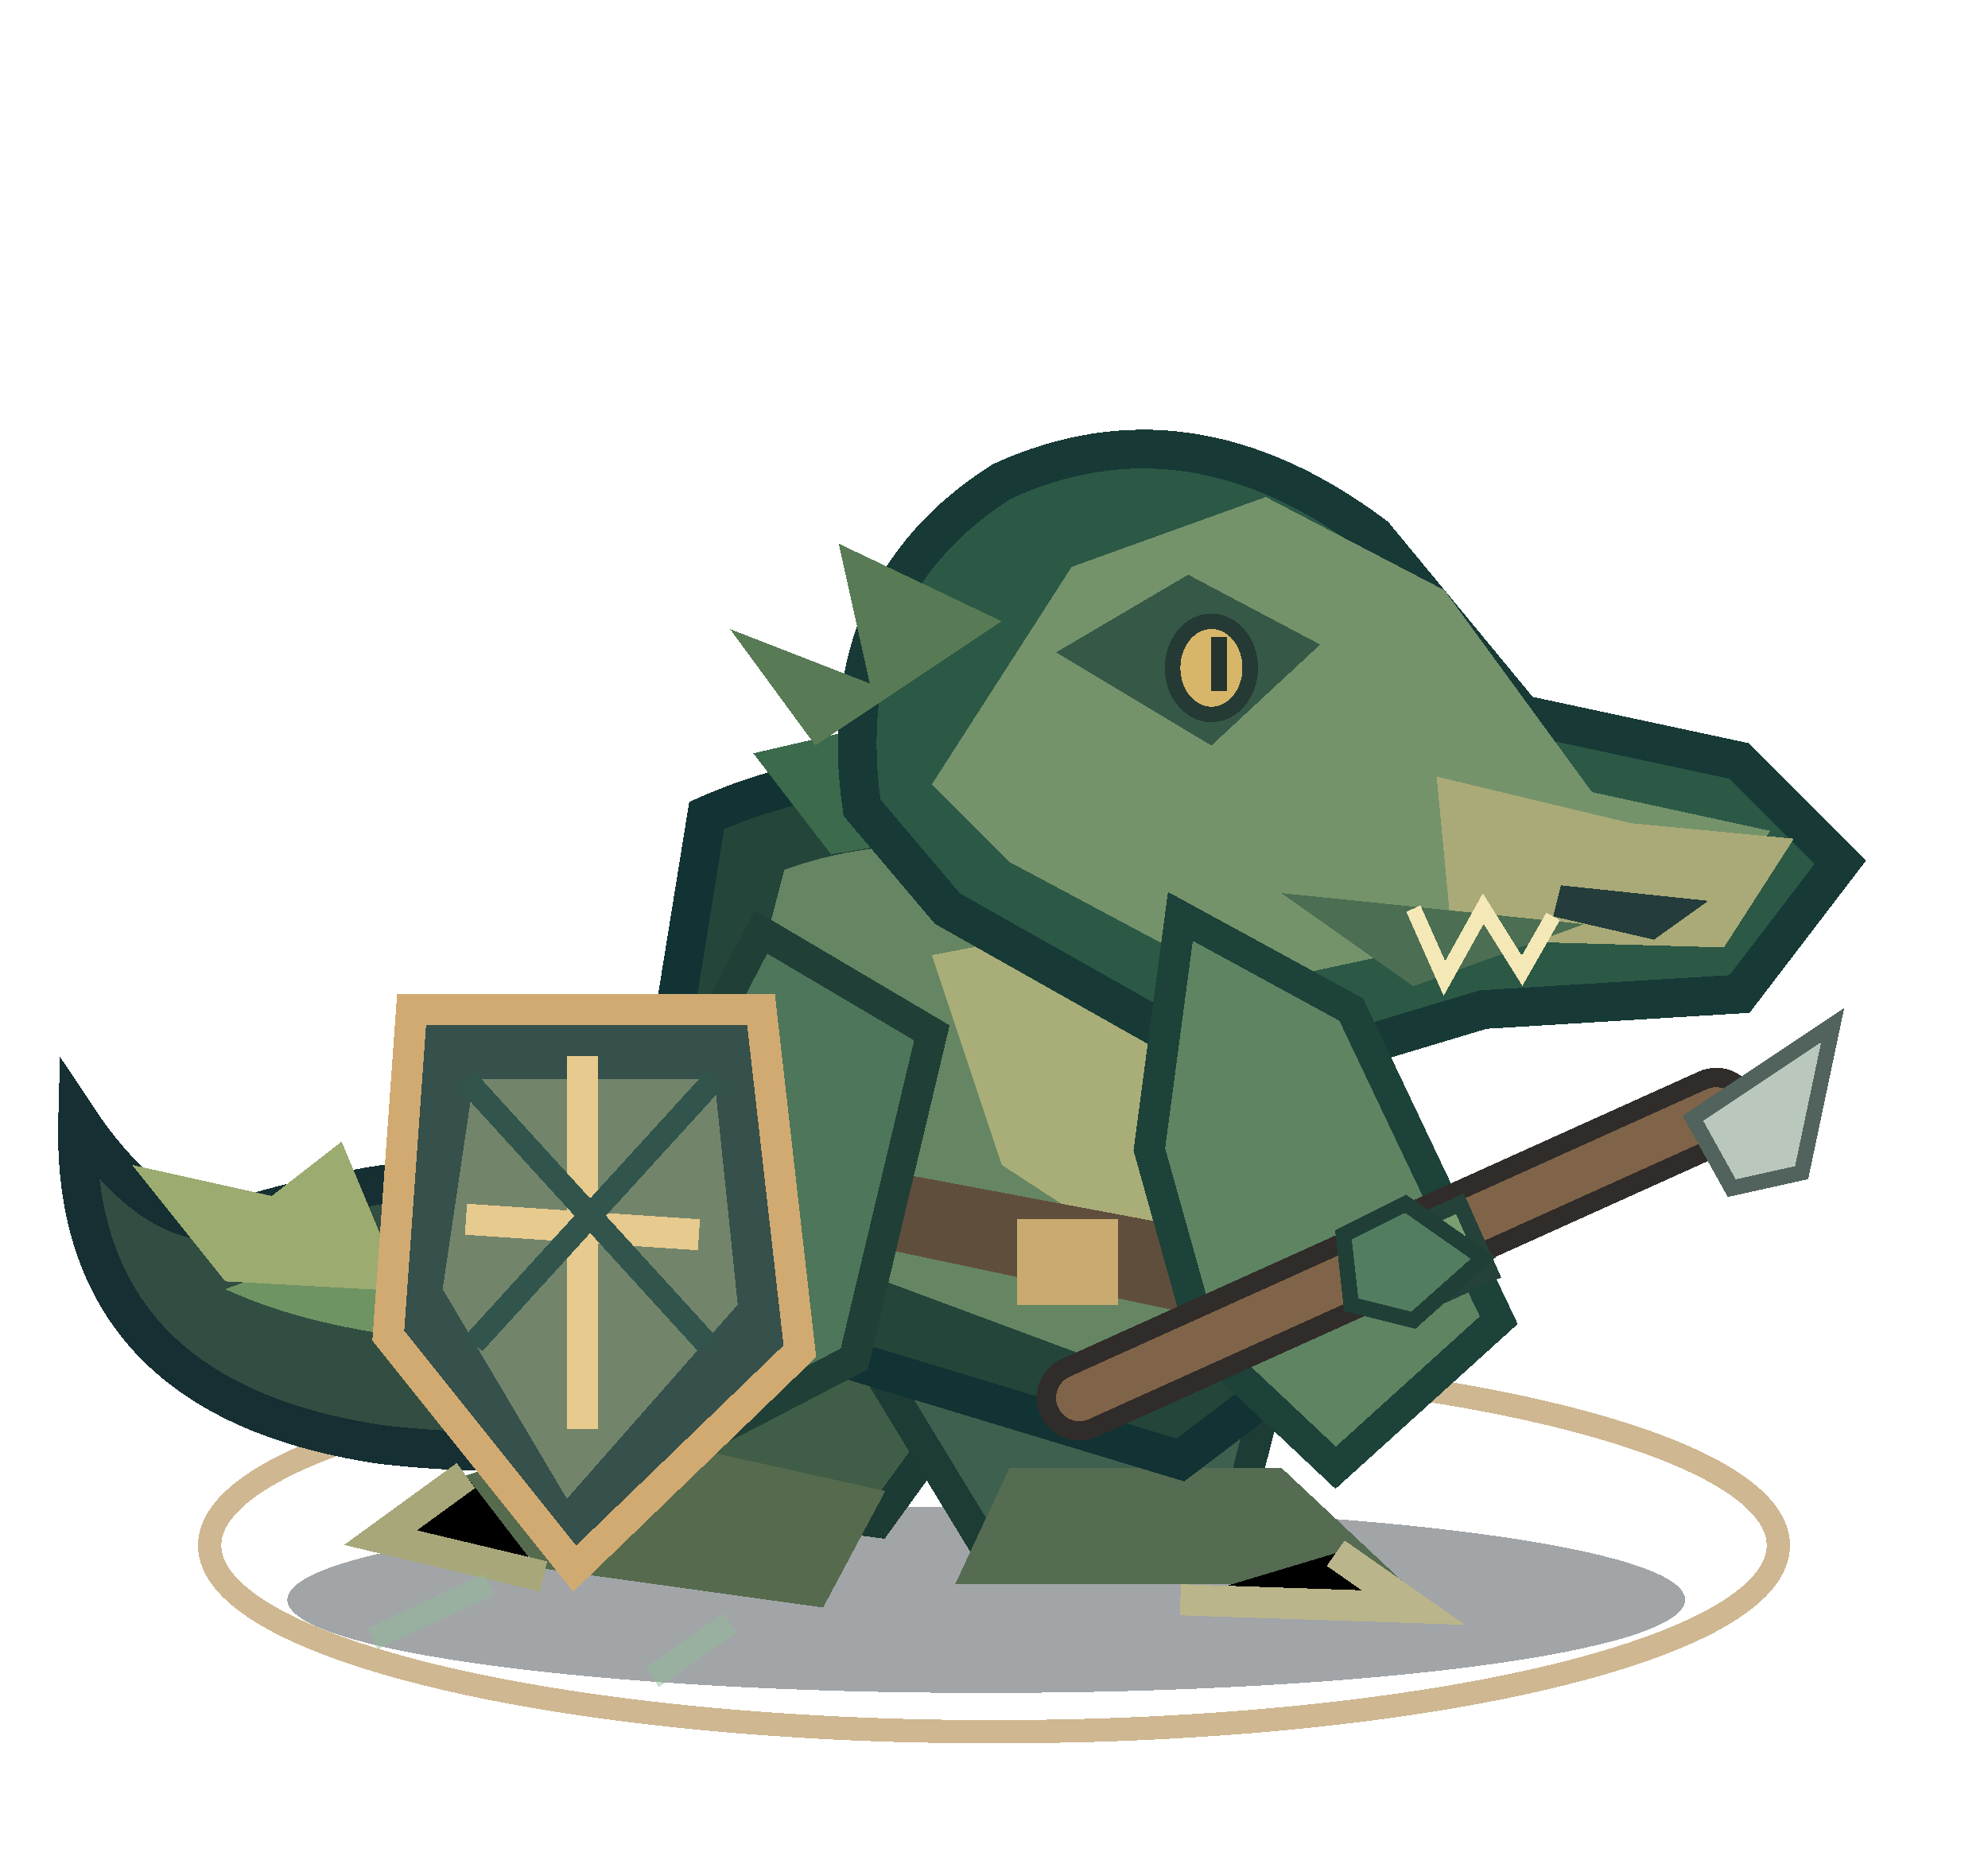
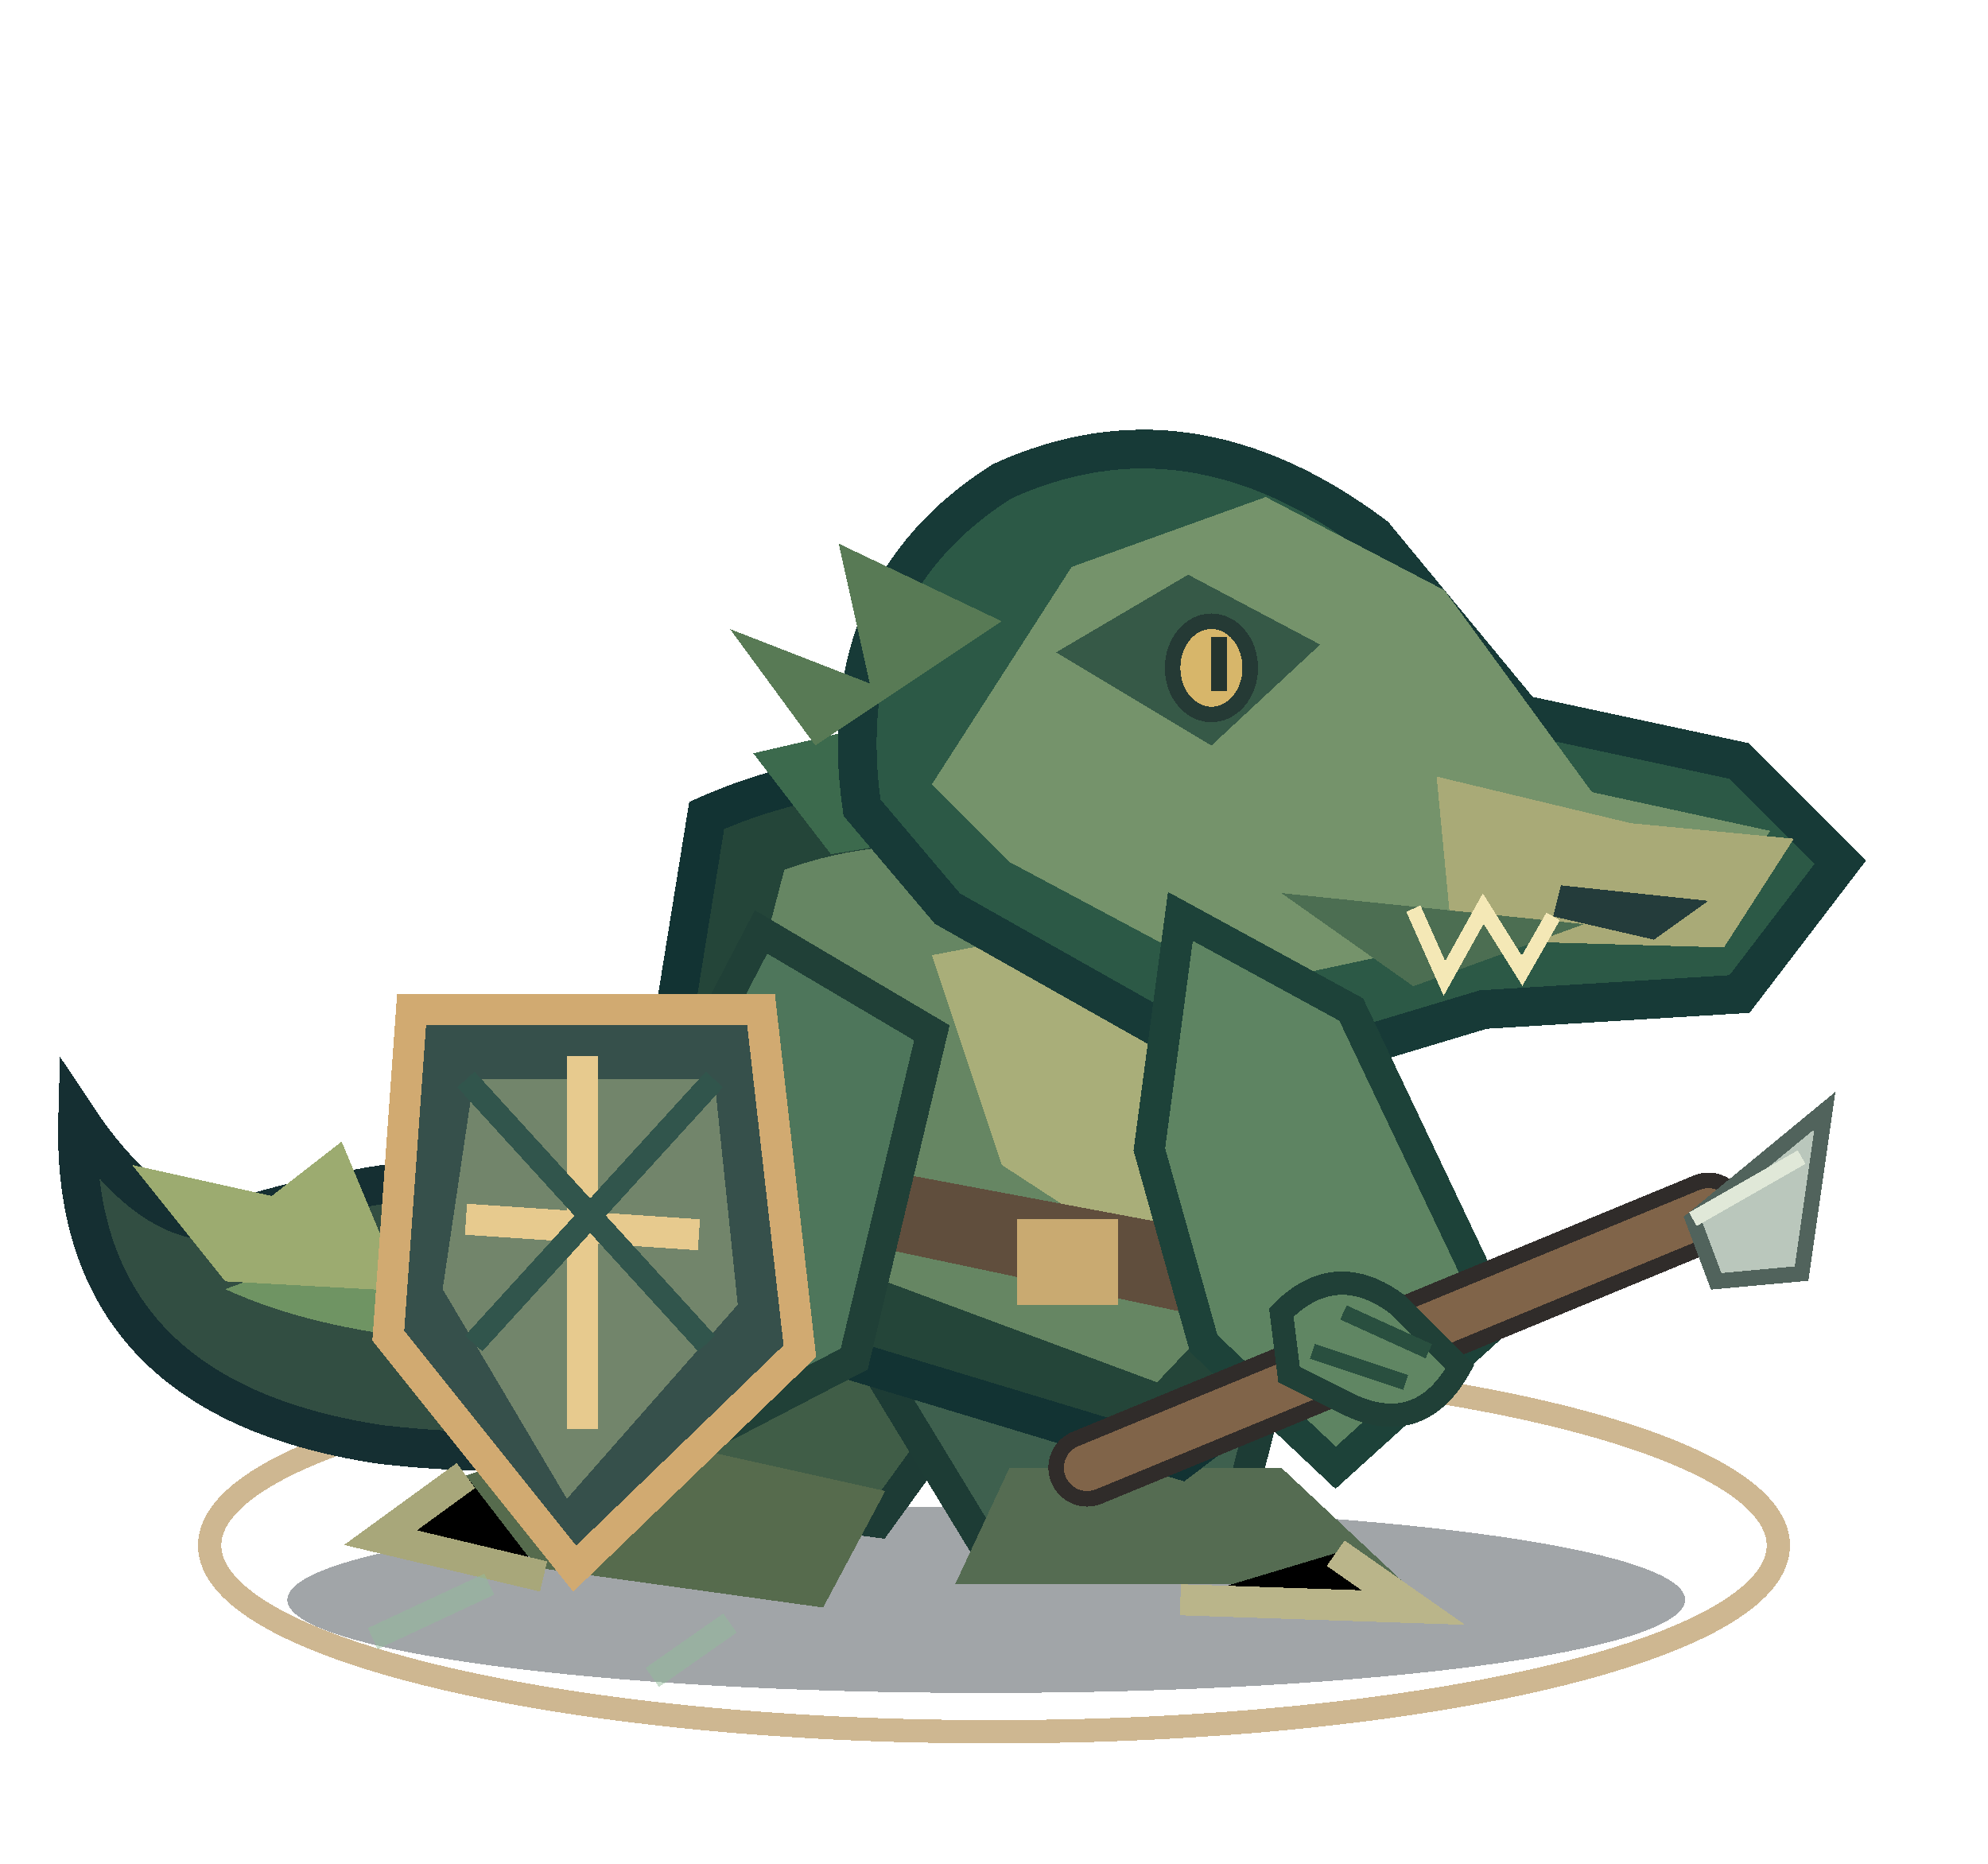
<svg xmlns="http://www.w3.org/2000/svg" data-gridborn-mode="idle" viewBox="0 0 256 240" role="img" aria-labelledby="title description" shape-rendering="crispEdges">
  <style>
.rig-core{animation:lizard-watch 3.2s steps(1,end) infinite}.rig-tail{transform-origin:105px 165px;animation:lizard-tail-sway 3.2s ease-in-out infinite}.rig-weapon{transform-origin:183px 156px;animation:lizard-spear-ready 3.2s steps(1,end) infinite}
   @keyframes lizard-watch{0%,10%,90%,100%{transform:translateY(0)}42%{transform:translateY(-2px)}68%{transform:translateY(1px)}}
   @keyframes lizard-tail-sway{0%,10%,90%,100%{transform:rotate(0)}42%{transform:rotate(-10deg)}68%{transform:rotate(8deg)}}
   @keyframes lizard-spear-ready{0%,10%,90%,100%{transform:rotate(0)}42%{transform:rotate(-6deg)}68%{transform:rotate(5deg)}}
@media(prefers-reduced-motion:reduce){.rig-core,.rig-body,.rig-tail,.rig-fin,.rig-head,.rig-weapon,.rig-offhand,.rig-effect,.rig-leg-left,.rig-leg-right,.paladin-legs{animation:none!important}}
</style>
  <ellipse cx="127" cy="206" rx="90" ry="12" fill="#09121a" opacity=".38" />
  <ellipse cx="128" cy="199" rx="101" ry="24" fill="none" stroke="#b99863" stroke-width="3" opacity=".7" />
  <g class="rig-tail">
    <path d="M106 155Q65 146 30 157Q20 159 10 144Q9 180 49 186Q83 190 116 176z" fill="#324e42" stroke="#152f32" stroke-width="5" />
    <path d="M104 156Q64 153 29 166Q53 177 100 171z" fill="#6f9463" />
    <path d="M29 165l-12-15 18 4 9-7 5 12 12-10 5 15 9-9 9 13" fill="#9cab70" />
  </g>
  <g class="rig-core">
    <g class="rig-leg-left">
      <path d="M109 152l25 15-21 29-30-4-10-15z" fill="#405d47" stroke="#1d3b35" stroke-width="4" />
      <path d="M78 184l36 8-8 15-36-5-13-11z" fill="#566b4d" />
      <path d="M60 190l-11 8 21 5" stroke="#a8a77a" stroke-width="4" />
    </g>
    <g class="rig-leg-right">
      <path d="M137 158l29 11-8 31-30 1-14-23z" fill="#3e604e" stroke="#1d3c35" stroke-width="4" />
      <path d="M130 189h35l16 15h-58z" fill="#556c52" />
      <path d="M172 200l10 7-30-1" stroke="#bab58a" stroke-width="4" />
    </g>
    <path d="M91 105Q125 90 164 115l17 51-29 22-43-13-23-39z" fill="#244539" stroke="#123333" stroke-width="5" />
    <path d="M101 112Q126 103 155 120l12 39-18 19-35-13-19-30z" fill="#668663" />
    <path d="M120 123l21-4 17 27-6 19-23-15z" fill="#a9ae79" />
    <path d="M110 150l48 9 4 12-52-11z" fill="#604e3d" />
    <path d="M131 157h13v11h-13z" fill="#c9aa71" />
    <path d="M107 110l-10-13 13-3 8 11 4-15 13 9 6-13 15 16" fill="#3c6a4d" />
    <g class="rig-head">
      <path d="M111 104Q107 76 129 62Q153 51 177 69l19 23 28 6 13 13-13 17-33 2-30 9-39-22z" fill="#2c5946" stroke="#173a37" stroke-width="5" />
      <path d="M120 101l18-28 25-9 23 12 19 26 23 5-9 11-31 3-28 6-30-16z" fill="#75936b" />
      <path d="M185 100l25 6 21 2-9 14-35-1z" fill="#a9aa77" />
      <path d="M201 114l19 2-7 5-13-3z" fill="#243c3b" />
      <path d="M136 84l17-10 17 9-14 13z" fill="#365947" />
      <ellipse cx="156" cy="86" rx="5" ry="6" fill="#d7b66a" stroke="#253a35" stroke-width="2" />
      <path d="M157 82v7" stroke="#24342f" stroke-width="2" />
      <path d="M165 115l39 4-22 8z" fill="#4c6e52" />
      <path d="M182 117l4 9 5-9 5 8 4-7" stroke="#f4e8b6" stroke-width="2" fill="none" />
      <path d="M105 96l-11-15 18 7-4-18 21 10" fill="#587a55" />
    </g>
    <g class="rig-arm-left">
      <path d="M98 120l22 13-10 42-25 13-11-22z" fill="#4e765b" stroke="#204037" stroke-width="4" />
    </g>
    <g class="rig-arm-right">
      <path d="M152 118l22 12 19 40-21 19-17-16-7-25z" fill="#5e8462" stroke="#1d4239" stroke-width="4" />
    </g>
  </g>
  <g class="rig-offhand">
    <path d="M53 130l45 0 5 44-29 28-24-30z" fill="#36504b" stroke="#d1aa71" stroke-width="4" />
    <path d="M61 139h31l3 29-22 25-16-27z" fill="#72856b" />
    <path d="M75 136v48M60 157l30 2" stroke="#e7ca8e" stroke-width="4" />
    <path d="M60 139l31 34M92 139l-31 34" stroke="#31554c" stroke-width="3" />
  </g>
  <g class="rig-weapon">
-     <path d="M139 180L221 143" stroke="#302c2a" stroke-width="11" stroke-linecap="round" />
-     <path d="M139 180L221 143" stroke="#806449" stroke-width="6" stroke-linecap="round" />
-     <path d="M218 144L236 132L232 151L223 153Z" fill="#bac7bc" stroke="#51635c" stroke-width="2" />
-     <path d="M177 160L188 155L192 164L181 169Z" fill="#7b9d71" stroke="#244239" stroke-width="2" />
-     <path d="M173 159L181 155L191 162L182 170L174 168Z" fill="#537d60" stroke="#204037" stroke-width="2" />
+     <path d="M140 189L220 156" stroke="#302c2a" stroke-width="10" stroke-linecap="round" />
+     <path d="M140 189L220 156" stroke="#806449" stroke-width="6" stroke-linecap="round" />
+     <path d="M218 157L235 143L232 164L221 165Z" fill="#bac7bc" stroke="#51635c" stroke-width="2" />
+     <path d="M218 157L232 149" fill="none" stroke="#e0e8d8" stroke-width="2" />
+     <g data-weapon-grip="right-hand">
+       <path d="M165 169Q172 162 180 168L188 176Q183 185 174 181L166 177Z" fill="#608663" stroke="#204037" stroke-width="3" />
+       <path d="M169 174L181 178M173 169L184 174" stroke="#294f3f" stroke-width="2" fill="none" />
+     </g>
  </g>
  <g class="rig-effect">
    <path d="M63 204l-15 7m46-2-10 7" stroke="#92bc9a" stroke-width="3" opacity=".5" />
  </g>
</svg>
